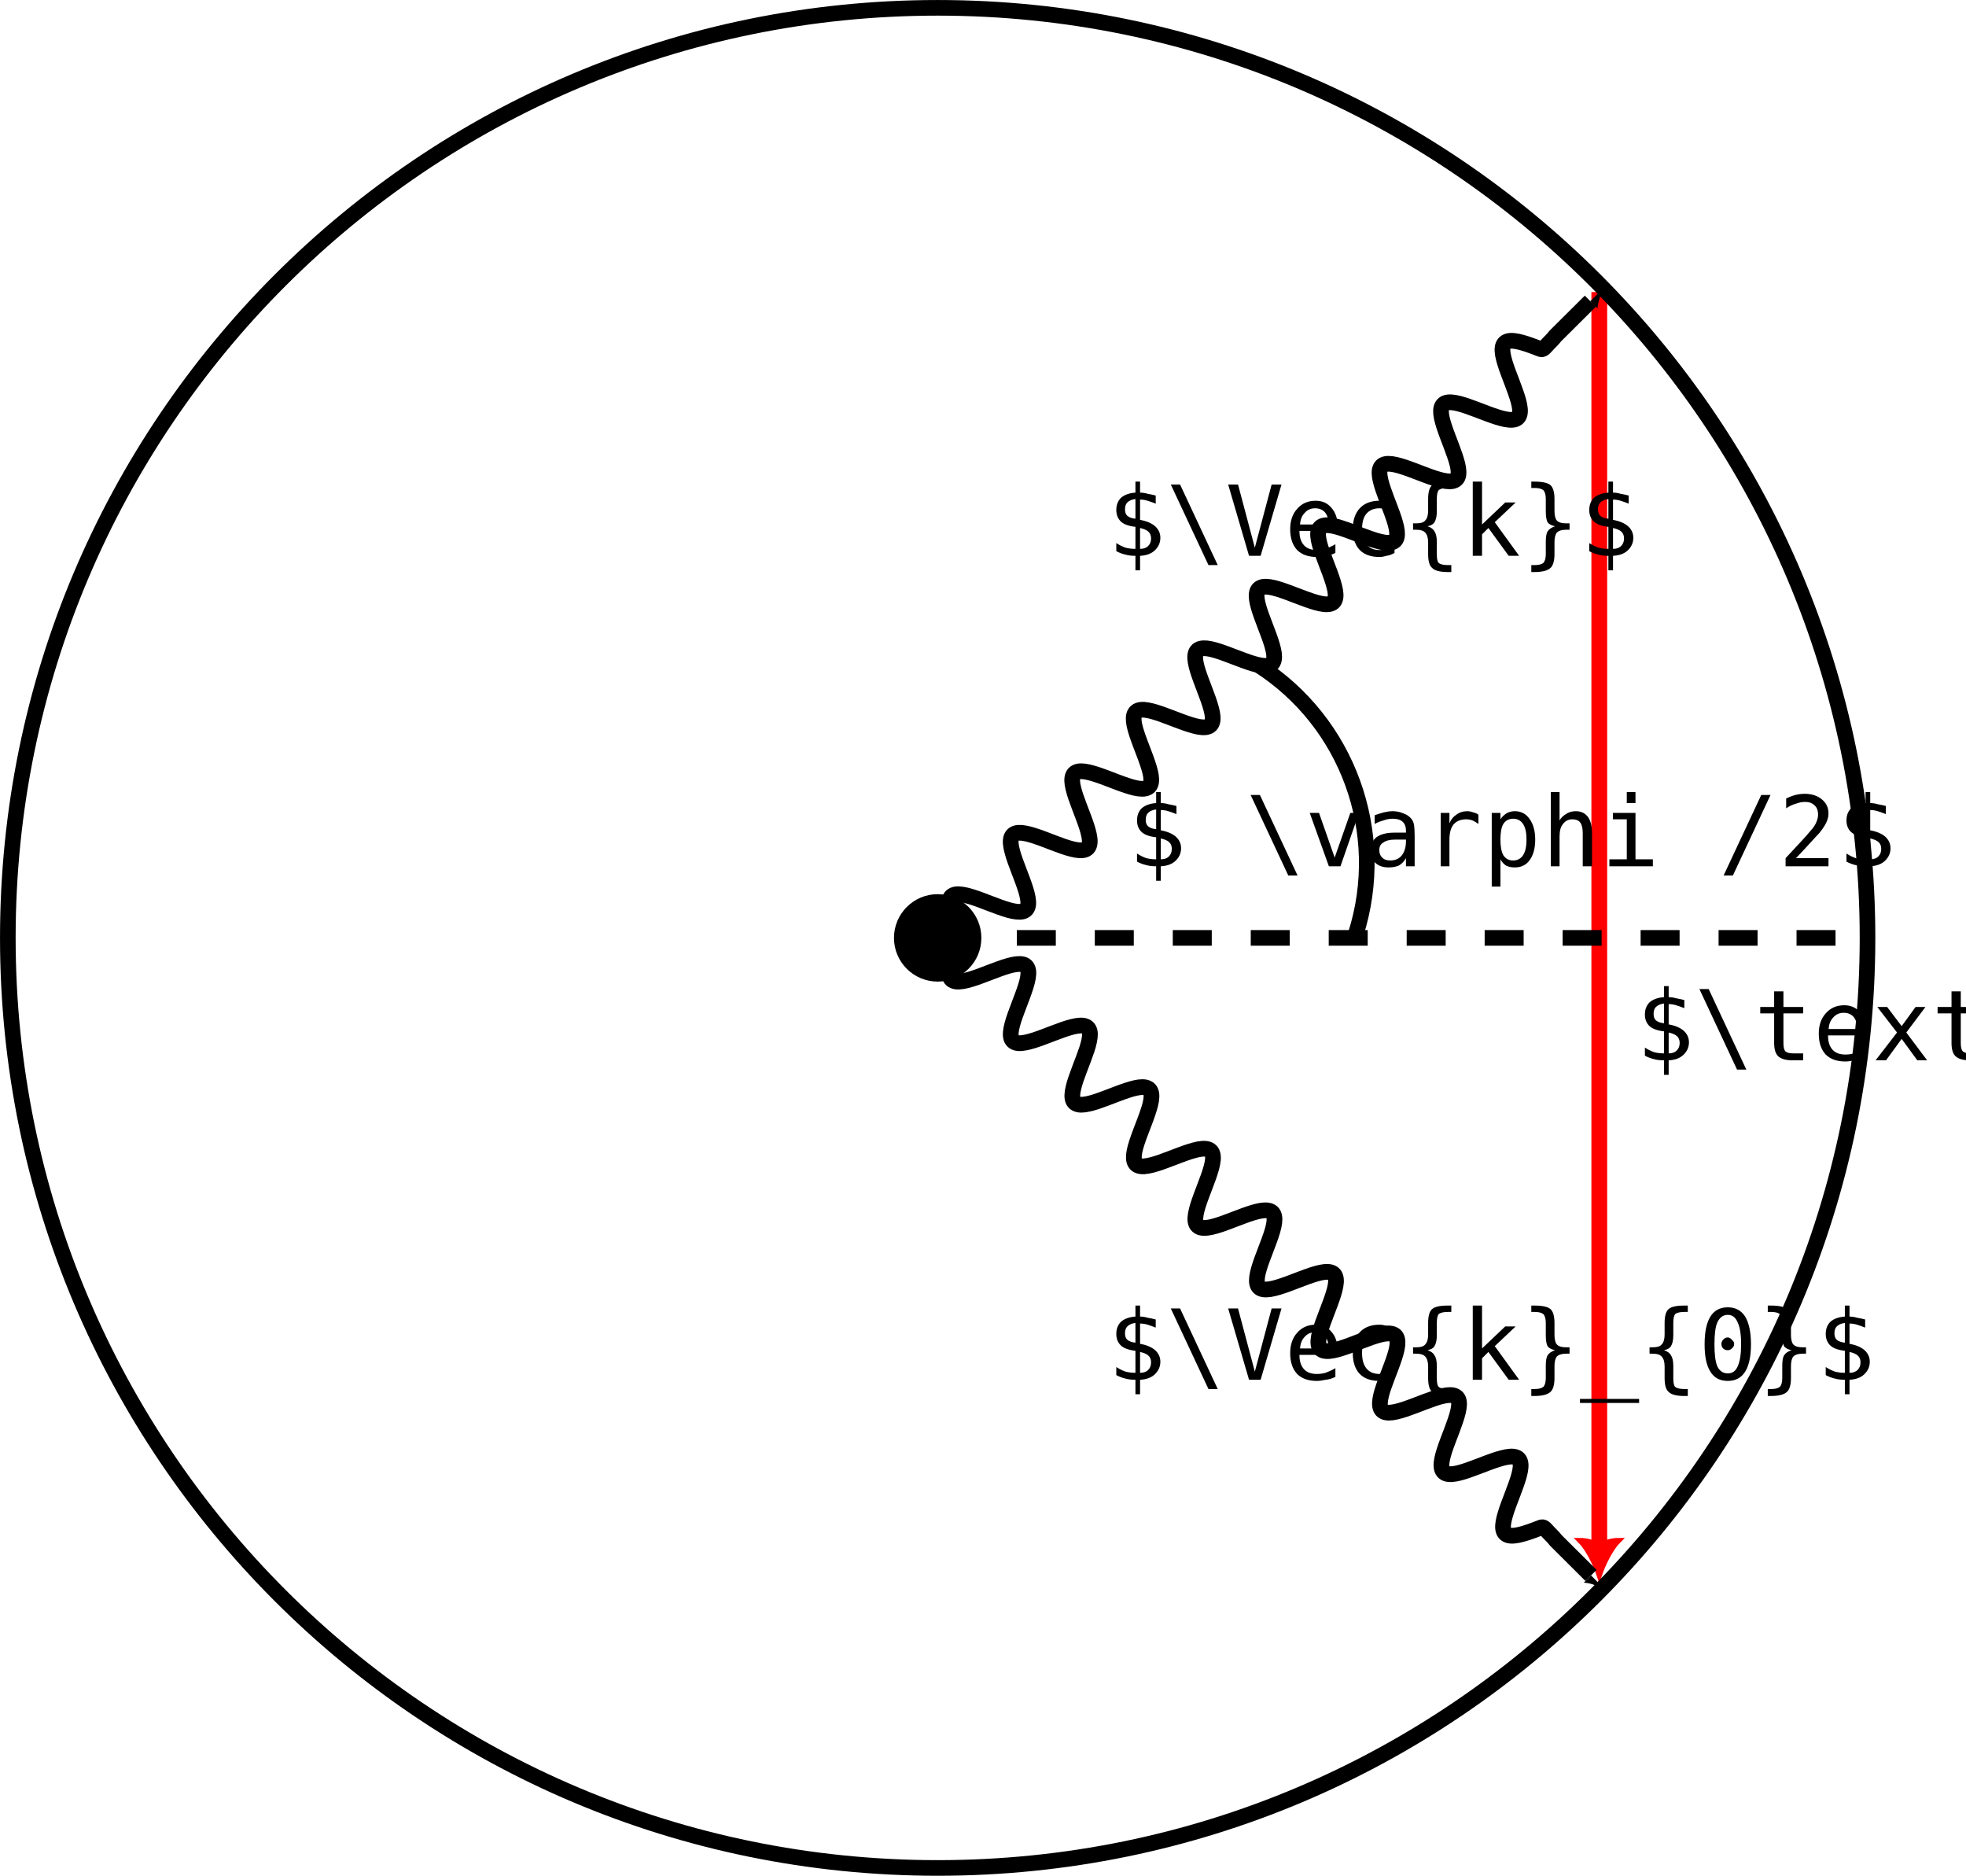
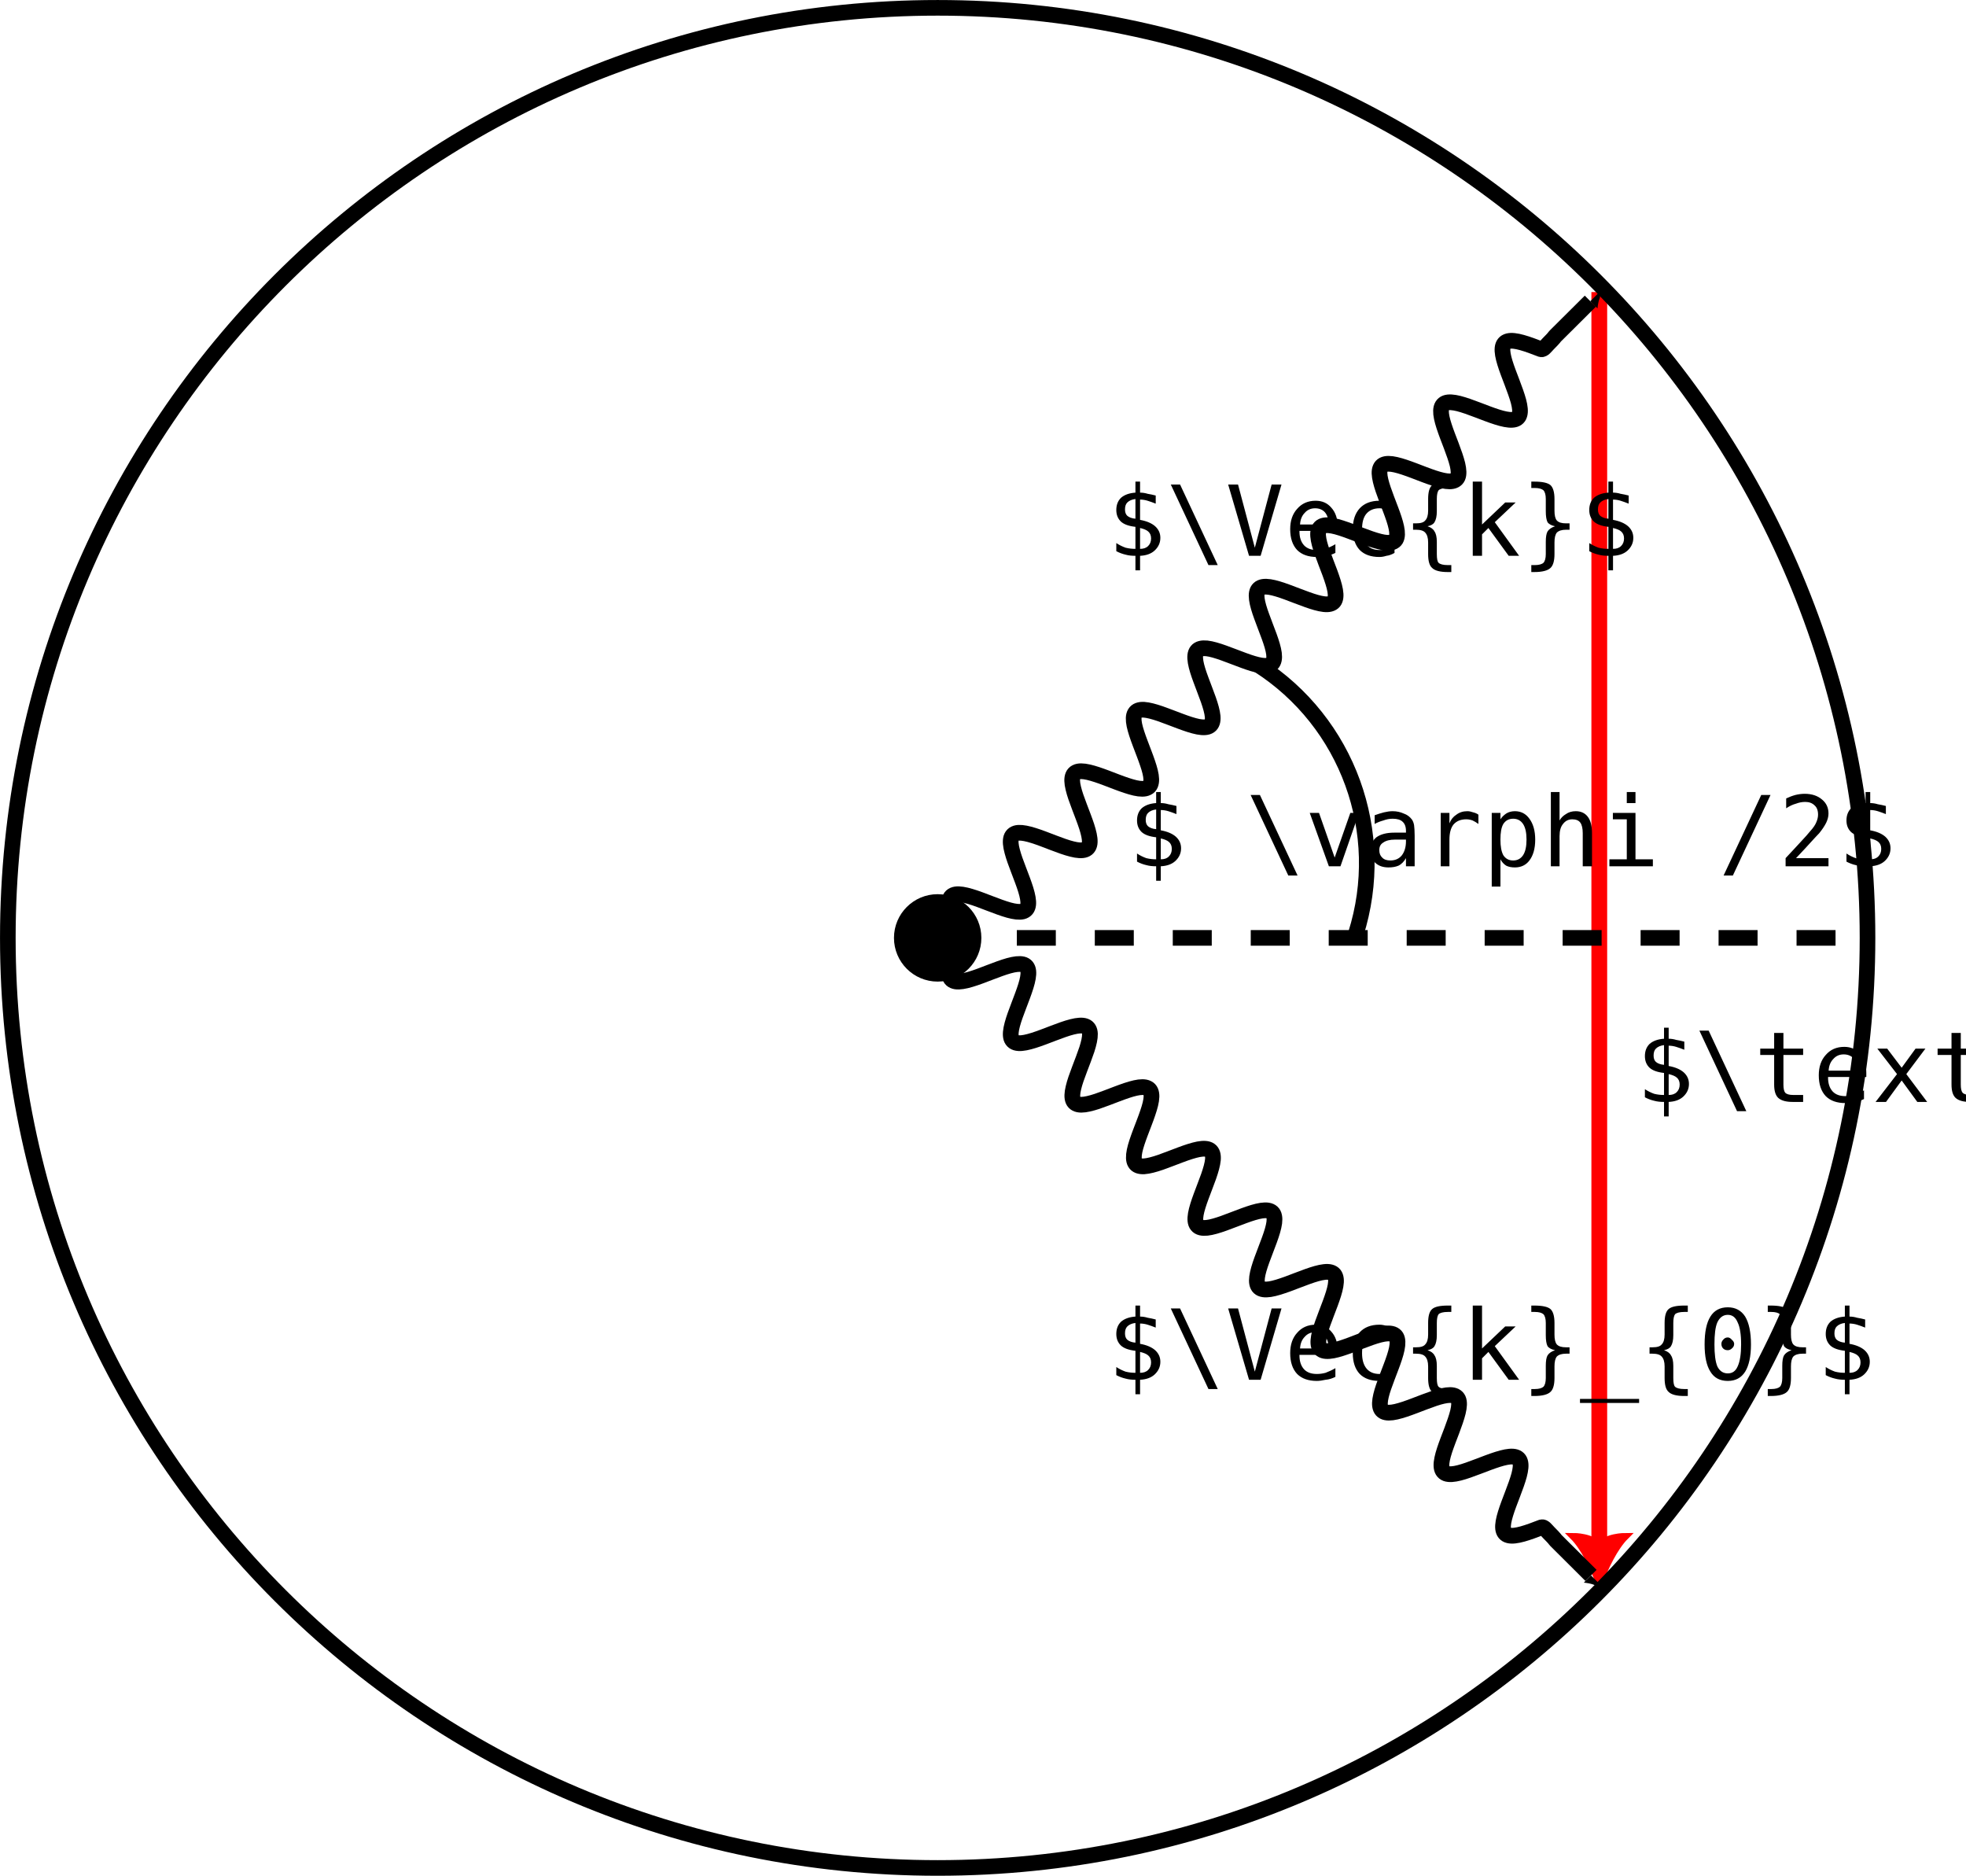
<svg xmlns="http://www.w3.org/2000/svg" id="svg8" version="1.1" viewBox="0 0 53 50.556" height="50.556mm" width="53mm">
  <defs id="defs2">
-     <marker style="overflow:visible" id="Arrow5" refX="0" refY="0" orient="auto-start-reverse" markerWidth="2.887" markerHeight="3.241" viewBox="0 0 5.887 6.609" preserveAspectRatio="xMidYMid">
+     <marker style="overflow:visible" id="Arrow5" refX="0" refY="0" orient="auto-start-reverse" markerWidth="3.887" markerHeight="4.364" viewBox="0 0 5.887 6.609" preserveAspectRatio="xMidYMid">
      <path transform="scale(0.5)" style="fill:context-stroke;fill-rule:evenodd;stroke:context-stroke;stroke-width:1pt" d="m 6,0 c -3,1 -7,3 -9,5 0,0 0,-4 2,-5 -2,-1 -2,-5 -2,-5 2,2 6,4 9,5 z" id="path8893" />
    </marker>
    <marker id="marker-arrow-1.5923999999999998" orient="auto-start-reverse" refY="0" refX="0" markerHeight="1.69" markerWidth="0.911">
      <g transform="scale(1.073399)" id="g2222">
        <path d="M -1.554,2.072 C -1.425,1.295 0,0.13 0.389,0 0,-0.13 -1.425,-1.295 -1.554,-2.072" style="fill:none;stroke:#000000;stroke-width:0.6;stroke-linecap:round;stroke-linejoin:round;stroke-miterlimit:10;stroke-dasharray:none;stroke-opacity:1" id="path2220" />
      </g>
    </marker>
    <marker id="marker-arrow-1.5923999999999998-5" orient="auto-start-reverse" refY="0" refX="0" markerHeight="1.69" markerWidth="0.911">
      <g transform="scale(1.073399)" id="g2222-6">
        <path d="M -1.554,2.072 C -1.425,1.295 0,0.13 0.389,0 0,-0.13 -1.425,-1.295 -1.554,-2.072" style="fill:none;stroke:#000000;stroke-width:0.6;stroke-linecap:round;stroke-linejoin:round;stroke-miterlimit:10;stroke-dasharray:none;stroke-opacity:1" id="path2220-2" />
      </g>
    </marker>
    <marker id="marker-arrow-1.5923999999999998-1" orient="auto-start-reverse" refY="0" refX="0" markerHeight="1.69" markerWidth="0.911">
      <g transform="scale(1.073399)" id="g2277">
        <path d="M -1.554,2.072 C -1.425,1.295 0,0.13 0.389,0 0,-0.13 -1.425,-1.295 -1.554,-2.072" style="fill:none;stroke:#000000;stroke-width:0.6;stroke-linecap:round;stroke-linejoin:round;stroke-miterlimit:10;stroke-dasharray:none;stroke-opacity:1" id="path2275" />
      </g>
    </marker>
    <marker id="marker-arrow-1.5923999999999998-2" orient="auto-start-reverse" refY="0" refX="0" markerHeight="1.69" markerWidth="0.911">
      <g transform="scale(1.073399)" id="g2222-7">
        <path d="M -1.554,2.072 C -1.425,1.295 0,0.13 0.389,0 0,-0.13 -1.425,-1.295 -1.554,-2.072" style="fill:none;stroke:#000000;stroke-width:0.6;stroke-linecap:round;stroke-linejoin:round;stroke-miterlimit:10;stroke-dasharray:none;stroke-opacity:1" id="path2220-0" />
      </g>
    </marker>
    <marker id="marker-arrow-1.5923999999999998-3" orient="auto-start-reverse" refY="0" refX="0" markerHeight="1.69" markerWidth="0.911">
      <g transform="scale(1.073399)" id="g2813">
        <path d="M -1.554,2.072 C -1.425,1.295 0,0.13 0.389,0 0,-0.13 -1.425,-1.295 -1.554,-2.072" style="fill:none;stroke:#000000;stroke-width:0.6;stroke-linecap:round;stroke-linejoin:round;stroke-miterlimit:10;stroke-dasharray:none;stroke-opacity:1" id="path2811" />
      </g>
    </marker>
    <marker id="marker-arrow-1.5923999999999998-6" orient="auto-start-reverse" refY="0" refX="0" markerHeight="1.69" markerWidth="0.911">
      <g transform="scale(1.073399)" id="g2222-0">
        <path d="M -1.554,2.072 C -1.425,1.295 0,0.13 0.389,0 0,-0.13 -1.425,-1.295 -1.554,-2.072" style="fill:none;stroke:#000000;stroke-width:0.6;stroke-linecap:round;stroke-linejoin:round;stroke-miterlimit:10;stroke-dasharray:none;stroke-opacity:1" id="path2220-6" />
      </g>
    </marker>
    <marker id="marker-arrow-1.5923999999999998-61" orient="auto-start-reverse" refY="0" refX="0" markerHeight="1.69" markerWidth="0.911">
      <g transform="scale(1.073399)" id="g6112">
        <path d="M -1.554,2.072 C -1.425,1.295 0,0.13 0.389,0 0,-0.13 -1.425,-1.295 -1.554,-2.072" style="fill:none;stroke:#000000;stroke-width:0.6;stroke-linecap:round;stroke-linejoin:round;stroke-miterlimit:10;stroke-dasharray:none;stroke-opacity:1" id="path6110" />
      </g>
    </marker>
    <marker id="marker-arrow-1.5923999999999998-8" orient="auto-start-reverse" refY="0" refX="0" markerHeight="1.69" markerWidth="0.911">
      <g transform="scale(1.073399)" id="g6125">
        <path d="M -1.554,2.072 C -1.425,1.295 0,0.13 0.389,0 0,-0.13 -1.425,-1.295 -1.554,-2.072" style="fill:none;stroke:#000000;stroke-width:0.6;stroke-linecap:round;stroke-linejoin:round;stroke-miterlimit:10;stroke-dasharray:none;stroke-opacity:1" id="path6123" />
      </g>
    </marker>
  </defs>
  <g id="layer1" transform="translate(0,-177)">
    <path style="font-variation-settings:normal;opacity:1;vector-effect:none;fill:none;fill-opacity:1;fill-rule:evenodd;stroke:#ff0000;stroke-width:0.425;stroke-linecap:butt;stroke-linejoin:miter;stroke-miterlimit:4;stroke-dasharray:none;stroke-dashoffset:0;stroke-opacity:1;-inkscape-stroke:none;marker-start:none;marker-end:url(#Arrow5);stop-color:#000000;stop-opacity:1" d="m 43.114,184.872 v 33.959" id="path2866" />
    <circle style="fill:none;fill-opacity:1;fill-rule:evenodd;stroke:#000000;stroke-width:0.421;stroke-dasharray:none;stroke-opacity:1;marker-start:none;marker-end:none;stop-color:#000000" id="path60" cx="25.278" cy="202.278" r="25.067" />
    <path style="font-variation-settings:normal;opacity:1;vector-effect:none;fill:none;fill-opacity:1;fill-rule:evenodd;stroke:#000000;stroke-width:0.421;stroke-linecap:butt;stroke-linejoin:miter;stroke-miterlimit:4;stroke-dasharray:1.051, 1.051;stroke-dashoffset:0;stroke-opacity:1;-inkscape-stroke:none;marker-start:none;marker-end:none;stop-color:#000000;stop-opacity:1" d="M 25.31,202.278 H 50.286" id="path2330" />
    <g id="barcode" style="fill:#000000" transform="matrix(0.264583,0,0,0.264583,60,33)">
      <rect x="1" y="0" id="barcode_bar2" width="1" height="30" />
      <rect x="3" y="0" id="barcode_bar4" width="2" height="30" />
      <rect x="6" y="0" id="barcode_bar6" width="2" height="30" />
      <rect x="10" y="0" id="barcode_bar8" width="2" height="30" />
      <rect x="13" y="0" id="barcode_bar10" width="1" height="30" />
      <rect x="17" y="0" id="barcode_bar12" width="2" height="30" />
      <rect x="20" y="0" id="barcode_bar14" width="1" height="30" />
      <text x="10" y="39" style="font-size:9px;text-align:center;text-anchor:middle" xml:space="preserve" id="barcode_text">1 0</text>
    </g>
    <g id="barcode1" style="fill:#000000" transform="matrix(0.264583,0,0,0.264583,60,33)">
      <rect x="1" y="0" id="barcode1_bar2" width="1" height="30" />
      <rect x="3" y="0" id="barcode1_bar4" width="2" height="30" />
      <rect x="6" y="0" id="barcode1_bar6" width="2" height="30" />
      <rect x="10" y="0" id="barcode1_bar8" width="2" height="30" />
      <rect x="13" y="0" id="barcode1_bar10" width="1" height="30" />
      <rect x="17" y="0" id="barcode1_bar12" width="2" height="30" />
      <rect x="20" y="0" id="barcode1_bar14" width="1" height="30" />
      <text x="10" y="39" style="font-size:9px;text-align:center;text-anchor:middle" xml:space="preserve" id="barcode1_text">1 0</text>
    </g>
    <g id="barcode2" style="fill:#000000" transform="matrix(0.264583,0,0,0.264583,60,33)">
      <rect x="0" y="0" id="barcode2_bar1" width="1" height="35" />
      <rect x="2" y="0" id="barcode2_bar3" width="1" height="35" />
      <rect x="4" y="0" id="barcode2_bar5" width="4" height="30" />
      <rect x="9" y="0" id="barcode2_bar7" width="1" height="30" />
      <rect x="11" y="0" id="barcode2_bar9" width="3" height="30" />
      <rect x="15" y="0" id="barcode2_bar11" width="2" height="30" />
      <rect x="20" y="0" id="barcode2_bar13" width="1" height="30" />
      <rect x="22" y="0" id="barcode2_bar15" width="2" height="30" />
      <rect x="27" y="0" id="barcode2_bar17" width="1" height="30" />
      <rect x="29" y="0" id="barcode2_bar19" width="2" height="30" />
      <rect x="32" y="0" id="barcode2_bar21" width="4" height="30" />
      <rect x="37" y="0" id="barcode2_bar23" width="1" height="30" />
      <rect x="39" y="0" id="barcode2_bar25" width="3" height="30" />
      <rect x="43" y="0" id="barcode2_bar27" width="2" height="30" />
      <rect x="46" y="0" id="barcode2_bar29" width="1" height="35" />
      <rect x="48" y="0" id="barcode2_bar31" width="1" height="35" />
      <rect x="50" y="0" id="barcode2_bar33" width="1" height="30" />
      <rect x="52" y="0" id="barcode2_bar35" width="3" height="30" />
      <rect x="57" y="0" id="barcode2_bar37" width="1" height="30" />
      <rect x="60" y="0" id="barcode2_bar39" width="1" height="30" />
      <rect x="64" y="0" id="barcode2_bar41" width="1" height="30" />
      <rect x="66" y="0" id="barcode2_bar43" width="3" height="30" />
      <rect x="71" y="0" id="barcode2_bar45" width="1" height="30" />
      <rect x="75" y="0" id="barcode2_bar47" width="1" height="30" />
      <rect x="78" y="0" id="barcode2_bar49" width="2" height="30" />
      <rect x="81" y="0" id="barcode2_bar51" width="2" height="30" />
      <rect x="85" y="0" id="barcode2_bar53" width="1" height="30" />
      <rect x="89" y="0" id="barcode2_bar55" width="1" height="30" />
      <rect x="92" y="0" id="barcode2_bar57" width="1" height="35" />
      <rect x="94" y="0" id="barcode2_bar59" width="1" height="35" />
      <text x="47" y="40" style="font-size:10px;text-align:center;text-anchor:middle" xml:space="preserve" id="barcode2_text">3   79937    48472   7</text>
    </g>
    <g id="barcode3" style="fill:#000000" transform="matrix(0.264583,0,0,0.264583,60,33)">
      <rect x="0" y="0" id="barcode3_bar1" width="1" height="35" />
      <rect x="2" y="0" id="barcode3_bar3" width="1" height="35" />
      <rect x="4" y="0" id="barcode3_bar5" width="4" height="30" />
      <rect x="9" y="0" id="barcode3_bar7" width="1" height="30" />
      <rect x="11" y="0" id="barcode3_bar9" width="3" height="30" />
      <rect x="15" y="0" id="barcode3_bar11" width="2" height="30" />
      <rect x="20" y="0" id="barcode3_bar13" width="1" height="30" />
      <rect x="22" y="0" id="barcode3_bar15" width="2" height="30" />
      <rect x="27" y="0" id="barcode3_bar17" width="1" height="30" />
      <rect x="29" y="0" id="barcode3_bar19" width="2" height="30" />
      <rect x="32" y="0" id="barcode3_bar21" width="4" height="30" />
      <rect x="37" y="0" id="barcode3_bar23" width="1" height="30" />
      <rect x="39" y="0" id="barcode3_bar25" width="3" height="30" />
      <rect x="43" y="0" id="barcode3_bar27" width="2" height="30" />
      <rect x="46" y="0" id="barcode3_bar29" width="1" height="35" />
      <rect x="48" y="0" id="barcode3_bar31" width="1" height="35" />
      <rect x="50" y="0" id="barcode3_bar33" width="1" height="30" />
      <rect x="52" y="0" id="barcode3_bar35" width="3" height="30" />
      <rect x="57" y="0" id="barcode3_bar37" width="1" height="30" />
      <rect x="60" y="0" id="barcode3_bar39" width="1" height="30" />
      <rect x="64" y="0" id="barcode3_bar41" width="1" height="30" />
      <rect x="66" y="0" id="barcode3_bar43" width="3" height="30" />
      <rect x="71" y="0" id="barcode3_bar45" width="1" height="30" />
      <rect x="75" y="0" id="barcode3_bar47" width="1" height="30" />
      <rect x="78" y="0" id="barcode3_bar49" width="2" height="30" />
      <rect x="81" y="0" id="barcode3_bar51" width="2" height="30" />
      <rect x="85" y="0" id="barcode3_bar53" width="1" height="30" />
      <rect x="89" y="0" id="barcode3_bar55" width="1" height="30" />
      <rect x="92" y="0" id="barcode3_bar57" width="1" height="35" />
      <rect x="94" y="0" id="barcode3_bar59" width="1" height="35" />
      <text x="47" y="40" style="font-size:10px;text-align:center;text-anchor:middle" xml:space="preserve" id="barcode3_text">3   79937    48472   7</text>
    </g>
    <ellipse style="font-variation-settings:normal;opacity:1;vector-effect:none;fill:none;fill-opacity:1;fill-rule:evenodd;stroke:#000000;stroke-width:0.421;stroke-linecap:butt;stroke-linejoin:miter;stroke-miterlimit:4;stroke-dasharray:none;stroke-dashoffset:0;stroke-opacity:1;-inkscape-stroke:none;marker-start:none;marker-end:none;stop-color:#000000;stop-opacity:1" id="path2131" cx="88.785" cy="198.355" rx="0.678" ry="7.5199102e-15" />
    <circle style="font-variation-settings:normal;opacity:1;vector-effect:none;fill:#000000;fill-opacity:1;fill-rule:evenodd;stroke:none;stroke-width:0.468;stroke-linecap:butt;stroke-linejoin:miter;stroke-miterlimit:4;stroke-dasharray:none;stroke-dashoffset:0;stroke-opacity:1;-inkscape-stroke:none;marker-start:none;marker-end:none;stop-color:#000000;stop-opacity:1" id="path2135" cx="25.278" cy="202.278" r="1.178" />
    <path style="font-variation-settings:normal;opacity:1;vector-effect:none;fill:none;fill-opacity:1;fill-rule:evenodd;stroke:#000000;stroke-width:0.423;stroke-linecap:butt;stroke-linejoin:miter;stroke-miterlimit:4;stroke-dasharray:none;stroke-dashoffset:0;stroke-opacity:1;-inkscape-stroke:none;marker-start:none;marker-end:url(#marker-arrow-1.5923999999999998);stop-color:#000000;stop-opacity:1" d="m 25.826,202.167 c -0.07,-0.182 -0.139,-0.362 -0.184,-0.519 -0.045,-0.156 -0.065,-0.288 -0.047,-0.381 0.018,-0.093 0.076,-0.147 0.173,-0.162 0.097,-0.014 0.232,0.009 0.392,0.057 0.159,0.047 0.34,0.117 0.522,0.187 0.18,0.069 0.36,0.137 0.514,0.18 0.153,0.042 0.282,0.059 0.372,0.037 0.089,-0.023 0.139,-0.085 0.15,-0.185 0.011,-0.101 -0.016,-0.239 -0.065,-0.4 -0.05,-0.162 -0.121,-0.344 -0.19,-0.525 -0.07,-0.182 -0.136,-0.359 -0.175,-0.51 -0.041,-0.152 -0.054,-0.277 -0.028,-0.363 0.027,-0.085 0.093,-0.13 0.197,-0.138 0.105,-0.006 0.247,0.024 0.409,0.075 0.163,0.051 0.347,0.124 0.528,0.193 0.18,0.069 0.357,0.134 0.505,0.17 0.149,0.038 0.271,0.047 0.352,0.017 0.082,-0.03 0.123,-0.1 0.127,-0.208 0.004,-0.108 -0.03,-0.253 -0.083,-0.418 -0.054,-0.166 -0.127,-0.35 -0.195,-0.53 -0.069,-0.18 -0.132,-0.355 -0.166,-0.501 -0.036,-0.147 -0.041,-0.264 -0.007,-0.342 0.034,-0.078 0.108,-0.115 0.219,-0.115 0.112,3.3e-4 0.26,0.037 0.427,0.092 0.167,0.055 0.353,0.129 0.532,0.197 0.179,0.068 0.352,0.128 0.496,0.161 0.143,0.032 0.257,0.034 0.331,-0.005 0.075,-0.037 0.107,-0.116 0.104,-0.231 -0.003,-0.115 -0.043,-0.266 -0.101,-0.435 -0.056,-0.168 -0.132,-0.355 -0.198,-0.533 -0.067,-0.178 -0.126,-0.349 -0.156,-0.49 -0.028,-0.14 -0.028,-0.251 0.015,-0.32 0.041,-0.07 0.124,-0.099 0.242,-0.093 0.119,0.008 0.273,0.05 0.443,0.108 0.171,0.06 0.358,0.135 0.535,0.2 0.178,0.067 0.346,0.123 0.484,0.15 0.138,0.026 0.245,0.021 0.31,-0.025 0.066,-0.046 0.091,-0.132 0.081,-0.254 -0.011,-0.122 -0.056,-0.279 -0.116,-0.451 -0.061,-0.172 -0.136,-0.359 -0.2,-0.535 -0.066,-0.177 -0.12,-0.343 -0.143,-0.478 -0.023,-0.135 -0.015,-0.238 0.035,-0.299 0.049,-0.062 0.141,-0.082 0.265,-0.07 0.126,0.014 0.285,0.062 0.458,0.124 0.173,0.061 0.361,0.138 0.536,0.201 0.176,0.065 0.34,0.117 0.472,0.137 0.132,0.02 0.23,0.006 0.288,-0.047 0.058,-0.054 0.074,-0.149 0.058,-0.277 -0.017,-0.129 -0.067,-0.29 -0.131,-0.466 -0.063,-0.174 -0.139,-0.362 -0.201,-0.536 -0.064,-0.175 -0.113,-0.336 -0.13,-0.465 -0.017,-0.129 -6.32e-4,-0.224 0.057,-0.278 0.058,-0.054 0.156,-0.067 0.288,-0.047 0.132,0.02 0.297,0.073 0.472,0.137 0.176,0.065 0.363,0.14 0.536,0.201 0.174,0.063 0.333,0.11 0.458,0.124 0.126,0.014 0.215,-0.008 0.266,-0.069 0.049,-0.062 0.059,-0.165 0.035,-0.299 -0.023,-0.135 -0.079,-0.302 -0.143,-0.478 -0.066,-0.177 -0.141,-0.364 -0.201,-0.536 -0.061,-0.172 -0.106,-0.329 -0.115,-0.45 -0.011,-0.122 0.014,-0.209 0.08,-0.255 0.066,-0.046 0.172,-0.051 0.31,-0.025 0.138,0.026 0.307,0.084 0.484,0.15 0.178,0.067 0.365,0.142 0.535,0.2 0.17,0.058 0.325,0.101 0.443,0.108 0.118,0.006 0.201,-0.022 0.243,-0.091 0.041,-0.07 0.043,-0.18 0.013,-0.321 -0.029,-0.141 -0.088,-0.311 -0.156,-0.49 -0.067,-0.178 -0.141,-0.364 -0.198,-0.533 -0.057,-0.169 -0.096,-0.319 -0.1,-0.434 -0.003,-0.115 0.03,-0.194 0.103,-0.232 0.074,-0.038 0.187,-0.036 0.332,-0.003 0.143,0.032 0.316,0.093 0.496,0.161 0.179,0.068 0.365,0.142 0.532,0.197 0.167,0.055 0.314,0.091 0.426,0.091 0.111,-8.1e-4 0.185,-0.038 0.22,-0.114 0.034,-0.078 0.027,-0.196 -0.007,-0.342 -0.036,-0.147 -0.098,-0.321 -0.166,-0.501 -0.069,-0.181 -0.142,-0.365 -0.195,-0.53 -0.054,-0.166 -0.087,-0.31 -0.083,-0.418 0.004,-0.108 0.045,-0.178 0.126,-0.209 0.082,-0.03 0.203,-0.02 0.352,0.017 0.149,0.038 0.326,0.102 0.506,0.171 0.179,0.068 0.364,0.141 0.527,0.192 0.164,0.052 0.305,0.082 0.409,0.075 0.105,-0.006 0.171,-0.052 0.196,-0.138 0.027,-0.085 0.013,-0.21 -0.027,-0.362 -0.041,-0.152 -0.107,-0.33 -0.175,-0.51 -0.069,-0.181 -0.141,-0.364 -0.19,-0.525 -0.05,-0.162 -0.076,-0.3 -0.065,-0.4 0.011,-0.101 0.061,-0.162 0.15,-0.185 0.089,-0.023 0.218,-0.006 0.372,0.037 0.153,0.042 0.333,0.11 0.514,0.18 0.065,0.017 0.124,-0.074 0.192,-0.143 0.199,-0.199 0.154,-0.172 0.198,-0.216 0.722,-0.721 0.358,-0.354 0.94,-0.935" title="sin(x)" id="path2787" />
    <path style="font-variation-settings:normal;opacity:1;vector-effect:none;fill:none;fill-opacity:1;fill-rule:evenodd;stroke:#000000;stroke-width:0.421;stroke-linecap:butt;stroke-linejoin:miter;stroke-miterlimit:4;stroke-dasharray:none;stroke-dashoffset:0;stroke-opacity:1;-inkscape-stroke:none;marker-start:none;marker-end:none;stop-color:#000000;stop-opacity:1" id="path4906" d="m -106.536,166.718 a 6.337,6.337 0 0 1 -2.953,7.129" transform="rotate(-42.45033)" />
    <text style="font-size:2.646px;font-family:monospace;-inkscape-font-specification:'monospace, Normal';fill:#000000;fill-opacity:1;stroke:none;stroke-width:0.265" xml:space="preserve" id="text4940" y="200.348" x="30.404">
      <tspan id="tspan4938" x="30.404" y="200.348" style="stroke-width:0.265">$ \varphi /2$</tspan>
    </text>
-     <text style="font-size:2.646px;font-family:monospace;-inkscape-font-specification:'monospace, Normal';fill:#000000;fill-opacity:1;stroke:none;stroke-width:0.265" xml:space="preserve" id="text6770" y="205.579" x="44.095">
-       <tspan id="tspan6768" x="44.095" y="205.579" style="stroke-width:0.265">$\textcolor{red}{k_{\text{Phonon}}}$</tspan>
+     <text style="font-size:2.646px;font-family:monospace;-inkscape-font-specification:'monospace, Normal';fill:#000000;fill-opacity:1;stroke:none;stroke-width:0.265" xml:space="preserve" id="text6770" y="206.697" x="44.095">
+       <tspan id="tspan6768" x="44.095" y="206.697" style="stroke-width:0.265">$\textcolor{red}{\Vec{k}_{\text{Phonon}}}$</tspan>
    </text>
-     <path style="font-variation-settings:normal;vector-effect:none;fill:none;fill-opacity:1;fill-rule:evenodd;stroke:#000000;stroke-width:0.424;stroke-linecap:butt;stroke-linejoin:miter;stroke-miterlimit:4;stroke-dasharray:none;stroke-dashoffset:0;stroke-opacity:1;-inkscape-stroke:none;marker-start:none;marker-end:url(#marker-arrow-1.5923999999999998);stop-color:#000000" d="m 25.827,202.389 c -0.07,0.182 -0.139,0.363 -0.184,0.519 -0.045,0.157 -0.065,0.289 -0.047,0.382 0.018,0.093 0.076,0.147 0.173,0.162 0.097,0.014 0.232,-0.009 0.392,-0.057 0.159,-0.047 0.341,-0.117 0.522,-0.187 0.181,-0.069 0.36,-0.137 0.515,-0.18 0.154,-0.042 0.282,-0.059 0.373,-0.037 0.089,0.022 0.139,0.085 0.15,0.185 0.011,0.101 -0.016,0.24 -0.066,0.401 -0.05,0.162 -0.121,0.345 -0.19,0.526 -0.07,0.182 -0.136,0.359 -0.176,0.511 -0.041,0.153 -0.054,0.277 -0.028,0.363 0.027,0.085 0.093,0.131 0.197,0.138 0.105,0.008 0.247,-0.024 0.41,-0.075 0.163,-0.051 0.348,-0.124 0.529,-0.193 0.181,-0.069 0.357,-0.134 0.506,-0.171 0.15,-0.038 0.271,-0.048 0.353,-0.018 0.082,0.03 0.123,0.1 0.127,0.208 0.003,0.108 -0.03,0.253 -0.083,0.418 -0.055,0.166 -0.128,0.351 -0.196,0.531 -0.069,0.181 -0.132,0.355 -0.166,0.502 -0.036,0.148 -0.041,0.265 -0.008,0.342 0.034,0.078 0.108,0.115 0.22,0.116 0.112,-3.2e-4 0.261,-0.037 0.428,-0.092 0.167,-0.056 0.353,-0.13 0.533,-0.198 0.18,-0.068 0.352,-0.129 0.496,-0.161 0.143,-0.032 0.257,-0.034 0.331,0.005 0.075,0.037 0.107,0.116 0.104,0.231 -0.003,0.115 -0.043,0.267 -0.101,0.436 -0.056,0.168 -0.132,0.355 -0.199,0.534 -0.067,0.179 -0.127,0.35 -0.156,0.491 -0.028,0.14 -0.028,0.251 0.014,0.321 0.041,0.07 0.124,0.099 0.243,0.093 0.119,-0.008 0.273,-0.05 0.443,-0.108 0.171,-0.06 0.358,-0.135 0.536,-0.201 0.179,-0.067 0.347,-0.123 0.485,-0.15 0.138,-0.026 0.245,-0.021 0.31,0.025 0.066,0.046 0.091,0.133 0.081,0.254 -0.011,0.123 -0.056,0.279 -0.116,0.452 -0.061,0.172 -0.136,0.359 -0.201,0.536 -0.066,0.178 -0.12,0.344 -0.144,0.479 -0.023,0.135 -0.016,0.239 0.035,0.3 0.049,0.063 0.141,0.083 0.265,0.07 0.126,-0.014 0.286,-0.062 0.459,-0.124 0.173,-0.062 0.361,-0.138 0.537,-0.202 0.177,-0.065 0.341,-0.117 0.473,-0.137 0.132,-0.02 0.23,-0.006 0.288,0.047 0.058,0.054 0.074,0.149 0.058,0.277 -0.017,0.129 -0.067,0.291 -0.131,0.466 -0.063,0.175 -0.139,0.363 -0.202,0.537 -0.064,0.176 -0.113,0.337 -0.13,0.465 -0.017,0.129 -6.31e-4,0.224 0.057,0.278 0.058,0.054 0.156,0.067 0.288,0.047 0.132,-0.02 0.297,-0.074 0.473,-0.137 0.177,-0.065 0.364,-0.14 0.537,-0.202 0.175,-0.063 0.333,-0.11 0.459,-0.124 0.126,-0.014 0.216,0.008 0.266,0.069 0.049,0.063 0.059,0.165 0.035,0.3 -0.023,0.135 -0.079,0.302 -0.144,0.479 -0.066,0.178 -0.141,0.365 -0.202,0.537 -0.061,0.172 -0.106,0.329 -0.115,0.451 -0.011,0.123 0.014,0.21 0.08,0.255 0.066,0.046 0.172,0.051 0.31,0.025 0.138,-0.026 0.307,-0.084 0.485,-0.15 0.179,-0.067 0.366,-0.142 0.536,-0.201 0.17,-0.059 0.325,-0.102 0.443,-0.108 0.118,-0.006 0.201,0.022 0.244,0.092 0.041,0.07 0.043,0.18 0.014,0.322 -0.029,0.141 -0.088,0.312 -0.156,0.491 -0.067,0.179 -0.141,0.365 -0.199,0.534 -0.058,0.169 -0.096,0.32 -0.1,0.435 -0.003,0.115 0.029,0.194 0.103,0.232 0.074,0.038 0.188,0.036 0.332,0.003 0.143,-0.032 0.317,-0.093 0.496,-0.161 0.18,-0.068 0.366,-0.142 0.533,-0.198 0.167,-0.056 0.315,-0.091 0.427,-0.091 0.111,7.9e-4 0.186,0.038 0.221,0.114 0.034,0.078 0.027,0.196 -0.008,0.342 -0.036,0.147 -0.098,0.322 -0.166,0.502 -0.069,0.181 -0.142,0.366 -0.196,0.531 -0.054,0.166 -0.087,0.311 -0.083,0.418 0.003,0.108 0.045,0.178 0.126,0.209 0.082,0.03 0.203,0.02 0.353,-0.018 0.15,-0.038 0.326,-0.103 0.507,-0.172 0.18,-0.068 0.365,-0.141 0.528,-0.192 0.164,-0.052 0.305,-0.082 0.41,-0.075 0.105,0.008 0.171,0.052 0.197,0.138 0.027,0.085 0.013,0.211 -0.027,0.362 -0.041,0.153 -0.107,0.33 -0.176,0.511 -0.069,0.181 -0.141,0.365 -0.19,0.526 -0.05,0.162 -0.077,0.3 -0.066,0.401 0.011,0.101 0.061,0.163 0.15,0.185 0.089,0.023 0.218,0.006 0.373,-0.037 0.154,-0.042 0.333,-0.11 0.515,-0.18 0.065,-0.017 0.124,0.075 0.192,0.143 0.199,0.199 0.154,0.172 0.199,0.217 0.723,0.723 0.359,0.354 0.941,0.937" title="sin(x)" id="path2787-2" />
    <text style="font-size:2.646px;font-family:monospace;-inkscape-font-specification:'monospace, Normal';fill:#000000;fill-opacity:1;stroke:none;stroke-width:0.265" xml:space="preserve" id="text7160" y="191.98" x="29.842">
      <tspan id="tspan7158" x="29.842" y="191.98" style="stroke-width:0.265">$\Vec{k}$</tspan>
    </text>
    <text style="font-size:2.646px;font-family:monospace;-inkscape-font-specification:'monospace, Normal';fill:#000000;fill-opacity:1;stroke:none;stroke-width:0.265" xml:space="preserve" id="text7172" y="214.187" x="29.842">
      <tspan id="tspan7170" x="29.842" y="214.187" style="stroke-width:0.265">$\Vec{k}_{0}$</tspan>
    </text>
+     <path style="font-variation-settings:normal;vector-effect:none;fill:none;fill-opacity:1;fill-rule:evenodd;stroke:#000000;stroke-width:0.424;stroke-linecap:butt;stroke-linejoin:miter;stroke-miterlimit:4;stroke-dasharray:none;stroke-dashoffset:0;stroke-opacity:1;-inkscape-stroke:none;marker-start:none;marker-end:url(#marker-arrow-1.5923999999999998);stop-color:#000000" d="m 25.827,202.389 c -0.07,0.182 -0.139,0.363 -0.184,0.519 -0.045,0.157 -0.065,0.289 -0.047,0.382 0.018,0.093 0.076,0.147 0.173,0.162 0.097,0.014 0.232,-0.009 0.392,-0.057 0.159,-0.047 0.341,-0.117 0.522,-0.187 0.181,-0.069 0.36,-0.137 0.515,-0.18 0.154,-0.042 0.282,-0.059 0.373,-0.037 0.089,0.022 0.139,0.085 0.15,0.185 0.011,0.101 -0.016,0.24 -0.066,0.401 -0.05,0.162 -0.121,0.345 -0.19,0.526 -0.07,0.182 -0.136,0.359 -0.176,0.511 -0.041,0.153 -0.054,0.277 -0.028,0.363 0.027,0.085 0.093,0.131 0.197,0.138 0.105,0.008 0.247,-0.024 0.41,-0.075 0.163,-0.051 0.348,-0.124 0.529,-0.193 0.181,-0.069 0.357,-0.134 0.506,-0.171 0.15,-0.038 0.271,-0.048 0.353,-0.018 0.082,0.03 0.123,0.1 0.127,0.208 0.003,0.108 -0.03,0.253 -0.083,0.418 -0.055,0.166 -0.128,0.351 -0.196,0.531 -0.069,0.181 -0.132,0.355 -0.166,0.502 -0.036,0.148 -0.041,0.265 -0.008,0.342 0.034,0.078 0.108,0.115 0.22,0.116 0.112,-3.2e-4 0.261,-0.037 0.428,-0.092 0.167,-0.056 0.353,-0.13 0.533,-0.198 0.18,-0.068 0.352,-0.129 0.496,-0.161 0.143,-0.032 0.257,-0.034 0.331,0.005 0.075,0.037 0.107,0.116 0.104,0.231 -0.003,0.115 -0.043,0.267 -0.101,0.436 -0.056,0.168 -0.132,0.355 -0.199,0.534 -0.067,0.179 -0.127,0.35 -0.156,0.491 -0.028,0.14 -0.028,0.251 0.014,0.321 0.041,0.07 0.124,0.099 0.243,0.093 0.119,-0.008 0.273,-0.05 0.443,-0.108 0.171,-0.06 0.358,-0.135 0.536,-0.201 0.179,-0.067 0.347,-0.123 0.485,-0.15 0.138,-0.026 0.245,-0.021 0.31,0.025 0.066,0.046 0.091,0.133 0.081,0.254 -0.011,0.123 -0.056,0.279 -0.116,0.452 -0.061,0.172 -0.136,0.359 -0.201,0.536 -0.066,0.178 -0.12,0.344 -0.144,0.479 -0.023,0.135 -0.016,0.239 0.035,0.3 0.049,0.063 0.141,0.083 0.265,0.07 0.126,-0.014 0.286,-0.062 0.459,-0.124 0.173,-0.062 0.361,-0.138 0.537,-0.202 0.177,-0.065 0.341,-0.117 0.473,-0.137 0.132,-0.02 0.23,-0.006 0.288,0.047 0.058,0.054 0.074,0.149 0.058,0.277 -0.017,0.129 -0.067,0.291 -0.131,0.466 -0.063,0.175 -0.139,0.363 -0.202,0.537 -0.064,0.176 -0.113,0.337 -0.13,0.465 -0.017,0.129 -6.31e-4,0.224 0.057,0.278 0.058,0.054 0.156,0.067 0.288,0.047 0.132,-0.02 0.297,-0.074 0.473,-0.137 0.177,-0.065 0.364,-0.14 0.537,-0.202 0.175,-0.063 0.333,-0.11 0.459,-0.124 0.126,-0.014 0.216,0.008 0.266,0.069 0.049,0.063 0.059,0.165 0.035,0.3 -0.023,0.135 -0.079,0.302 -0.144,0.479 -0.066,0.178 -0.141,0.365 -0.202,0.537 -0.061,0.172 -0.106,0.329 -0.115,0.451 -0.011,0.123 0.014,0.21 0.08,0.255 0.066,0.046 0.172,0.051 0.31,0.025 0.138,-0.026 0.307,-0.084 0.485,-0.15 0.179,-0.067 0.366,-0.142 0.536,-0.201 0.17,-0.059 0.325,-0.102 0.443,-0.108 0.118,-0.006 0.201,0.022 0.244,0.092 0.041,0.07 0.043,0.18 0.014,0.322 -0.029,0.141 -0.088,0.312 -0.156,0.491 -0.067,0.179 -0.141,0.365 -0.199,0.534 -0.058,0.169 -0.096,0.32 -0.1,0.435 -0.003,0.115 0.029,0.194 0.103,0.232 0.074,0.038 0.188,0.036 0.332,0.003 0.143,-0.032 0.317,-0.093 0.496,-0.161 0.18,-0.068 0.366,-0.142 0.533,-0.198 0.167,-0.056 0.315,-0.091 0.427,-0.091 0.111,7.9e-4 0.186,0.038 0.221,0.114 0.034,0.078 0.027,0.196 -0.008,0.342 -0.036,0.147 -0.098,0.322 -0.166,0.502 -0.069,0.181 -0.142,0.366 -0.196,0.531 -0.054,0.166 -0.087,0.311 -0.083,0.418 0.003,0.108 0.045,0.178 0.126,0.209 0.082,0.03 0.203,0.02 0.353,-0.018 0.15,-0.038 0.326,-0.103 0.507,-0.172 0.18,-0.068 0.365,-0.141 0.528,-0.192 0.164,-0.052 0.305,-0.082 0.41,-0.075 0.105,0.008 0.171,0.052 0.197,0.138 0.027,0.085 0.013,0.211 -0.027,0.362 -0.041,0.153 -0.107,0.33 -0.176,0.511 -0.069,0.181 -0.141,0.365 -0.19,0.526 -0.05,0.162 -0.077,0.3 -0.066,0.401 0.011,0.101 0.061,0.163 0.15,0.185 0.089,0.023 0.218,0.006 0.373,-0.037 0.154,-0.042 0.333,-0.11 0.515,-0.18 0.065,-0.017 0.124,0.075 0.192,0.143 0.199,0.199 0.154,0.172 0.199,0.217 0.723,0.723 0.359,0.354 0.941,0.937" title="sin(x)" id="path2787-2" />
  </g>
</svg>
